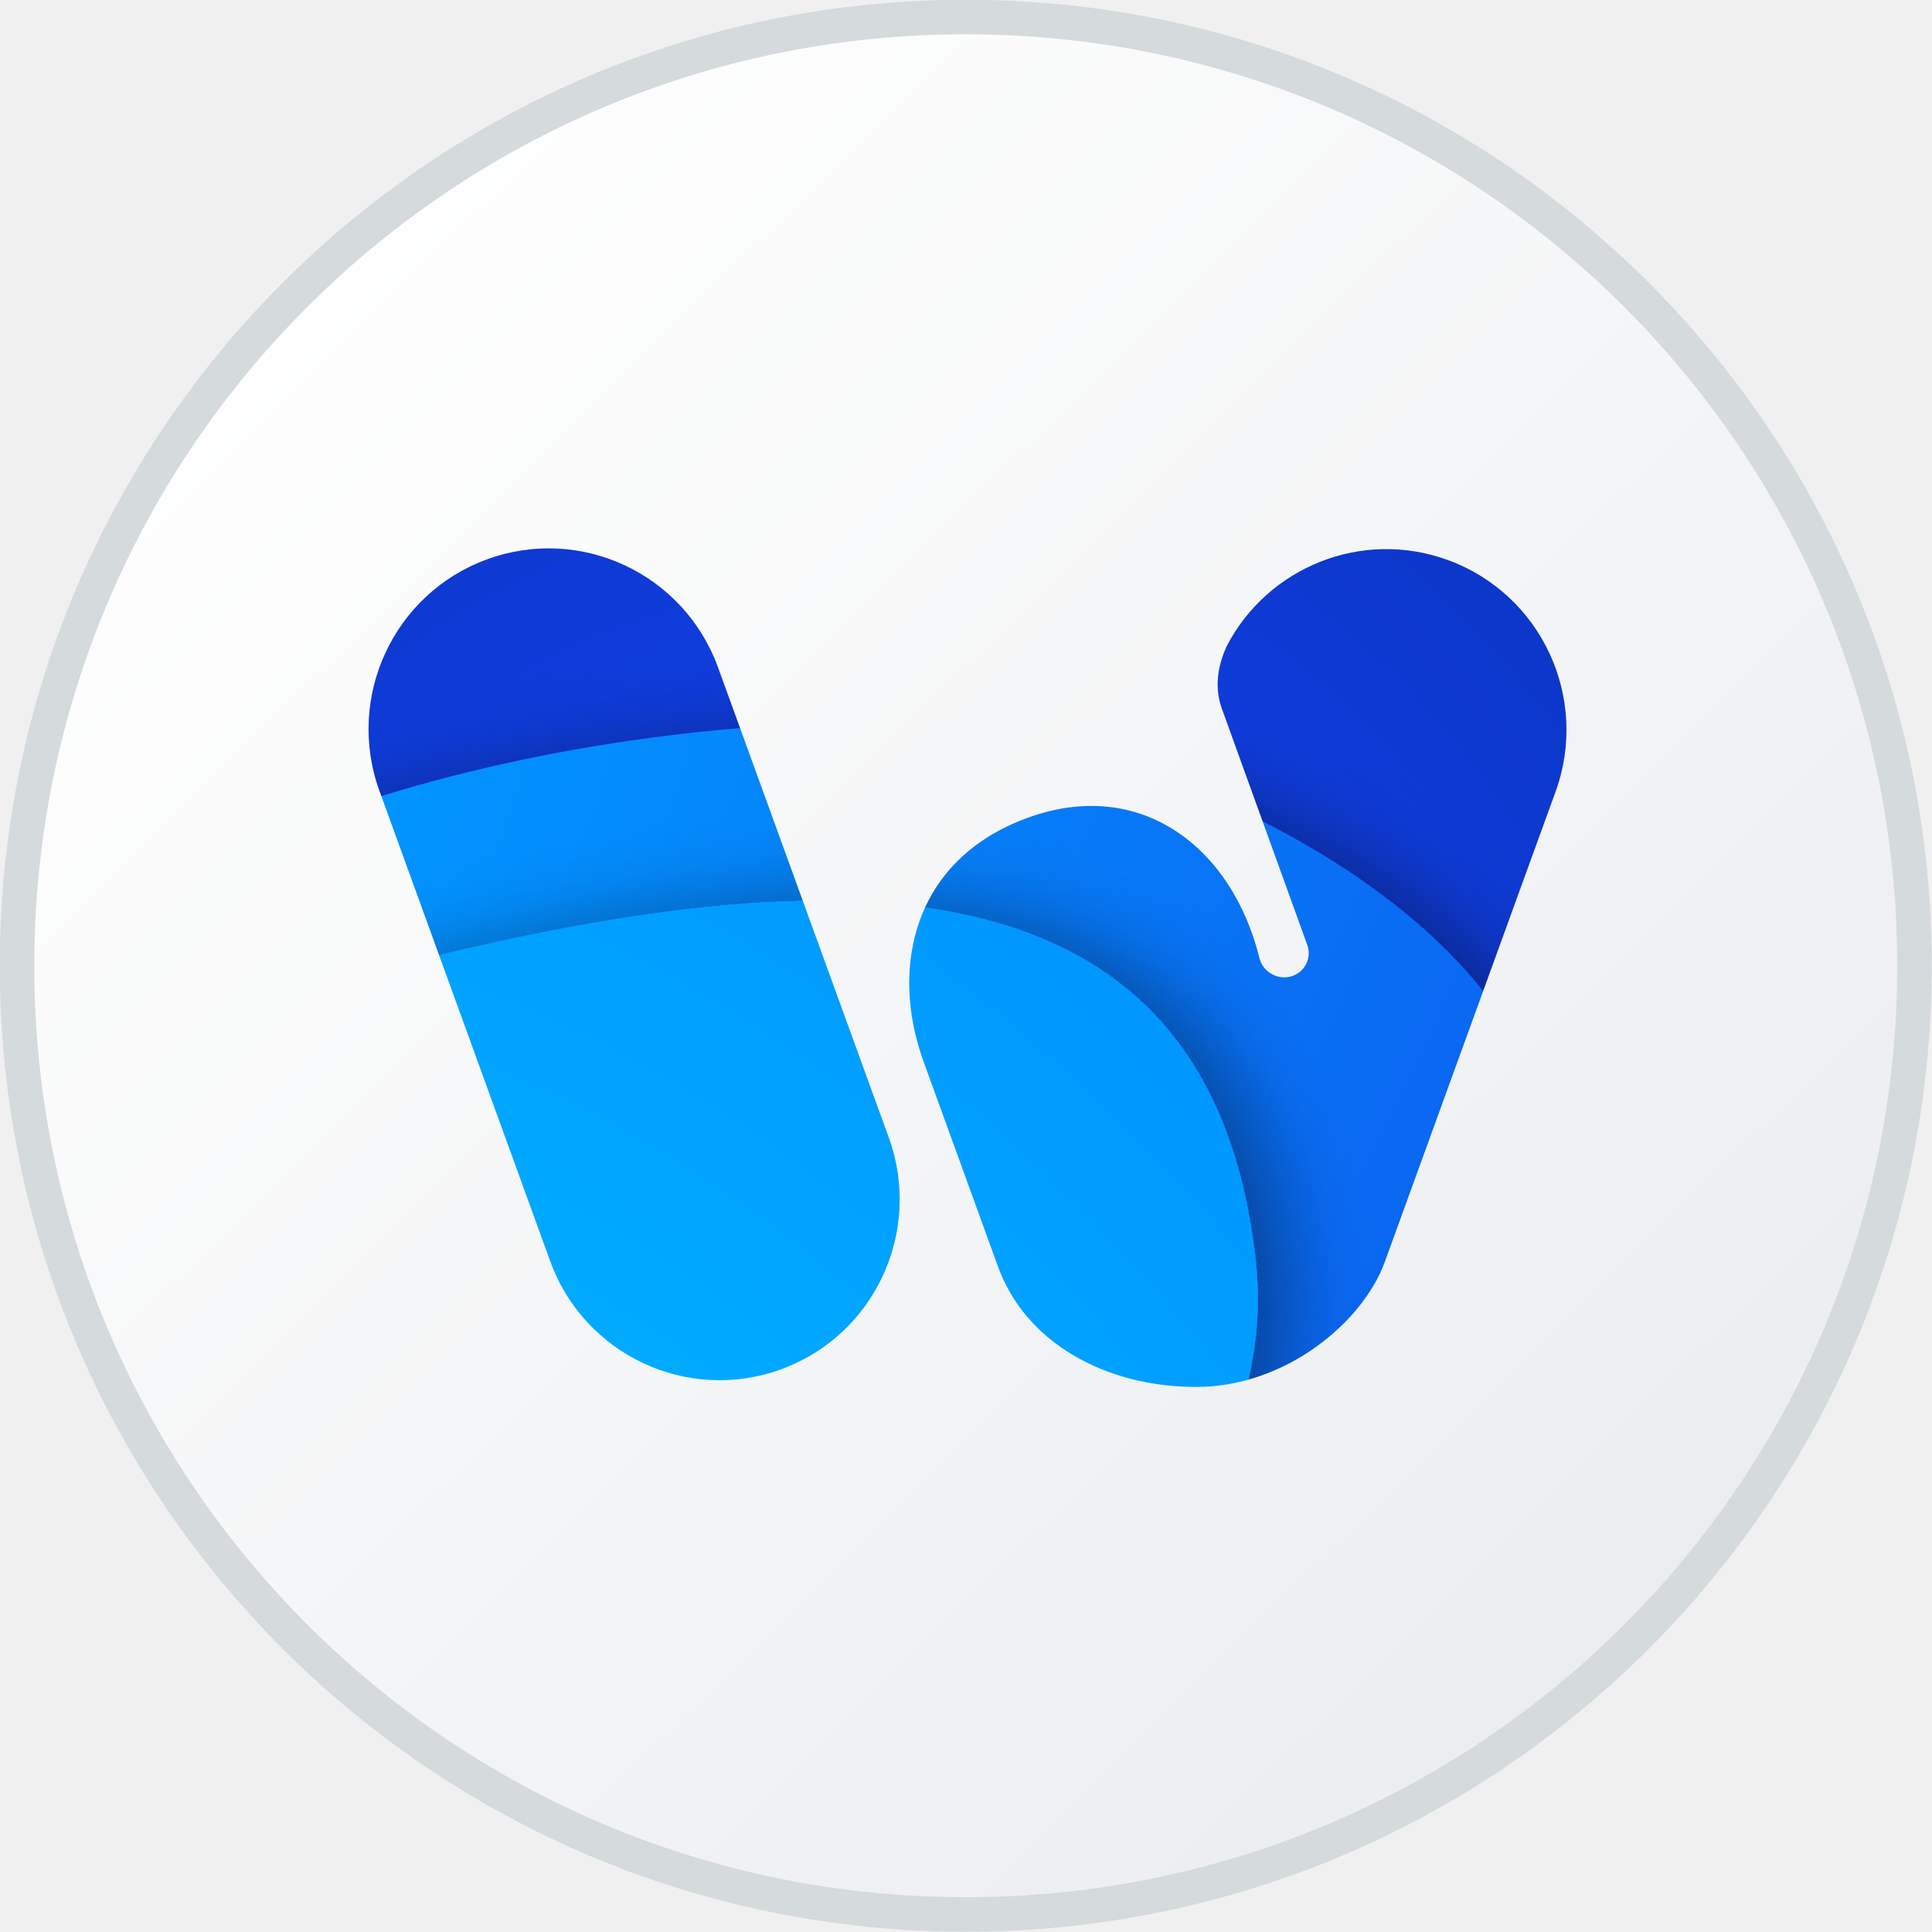
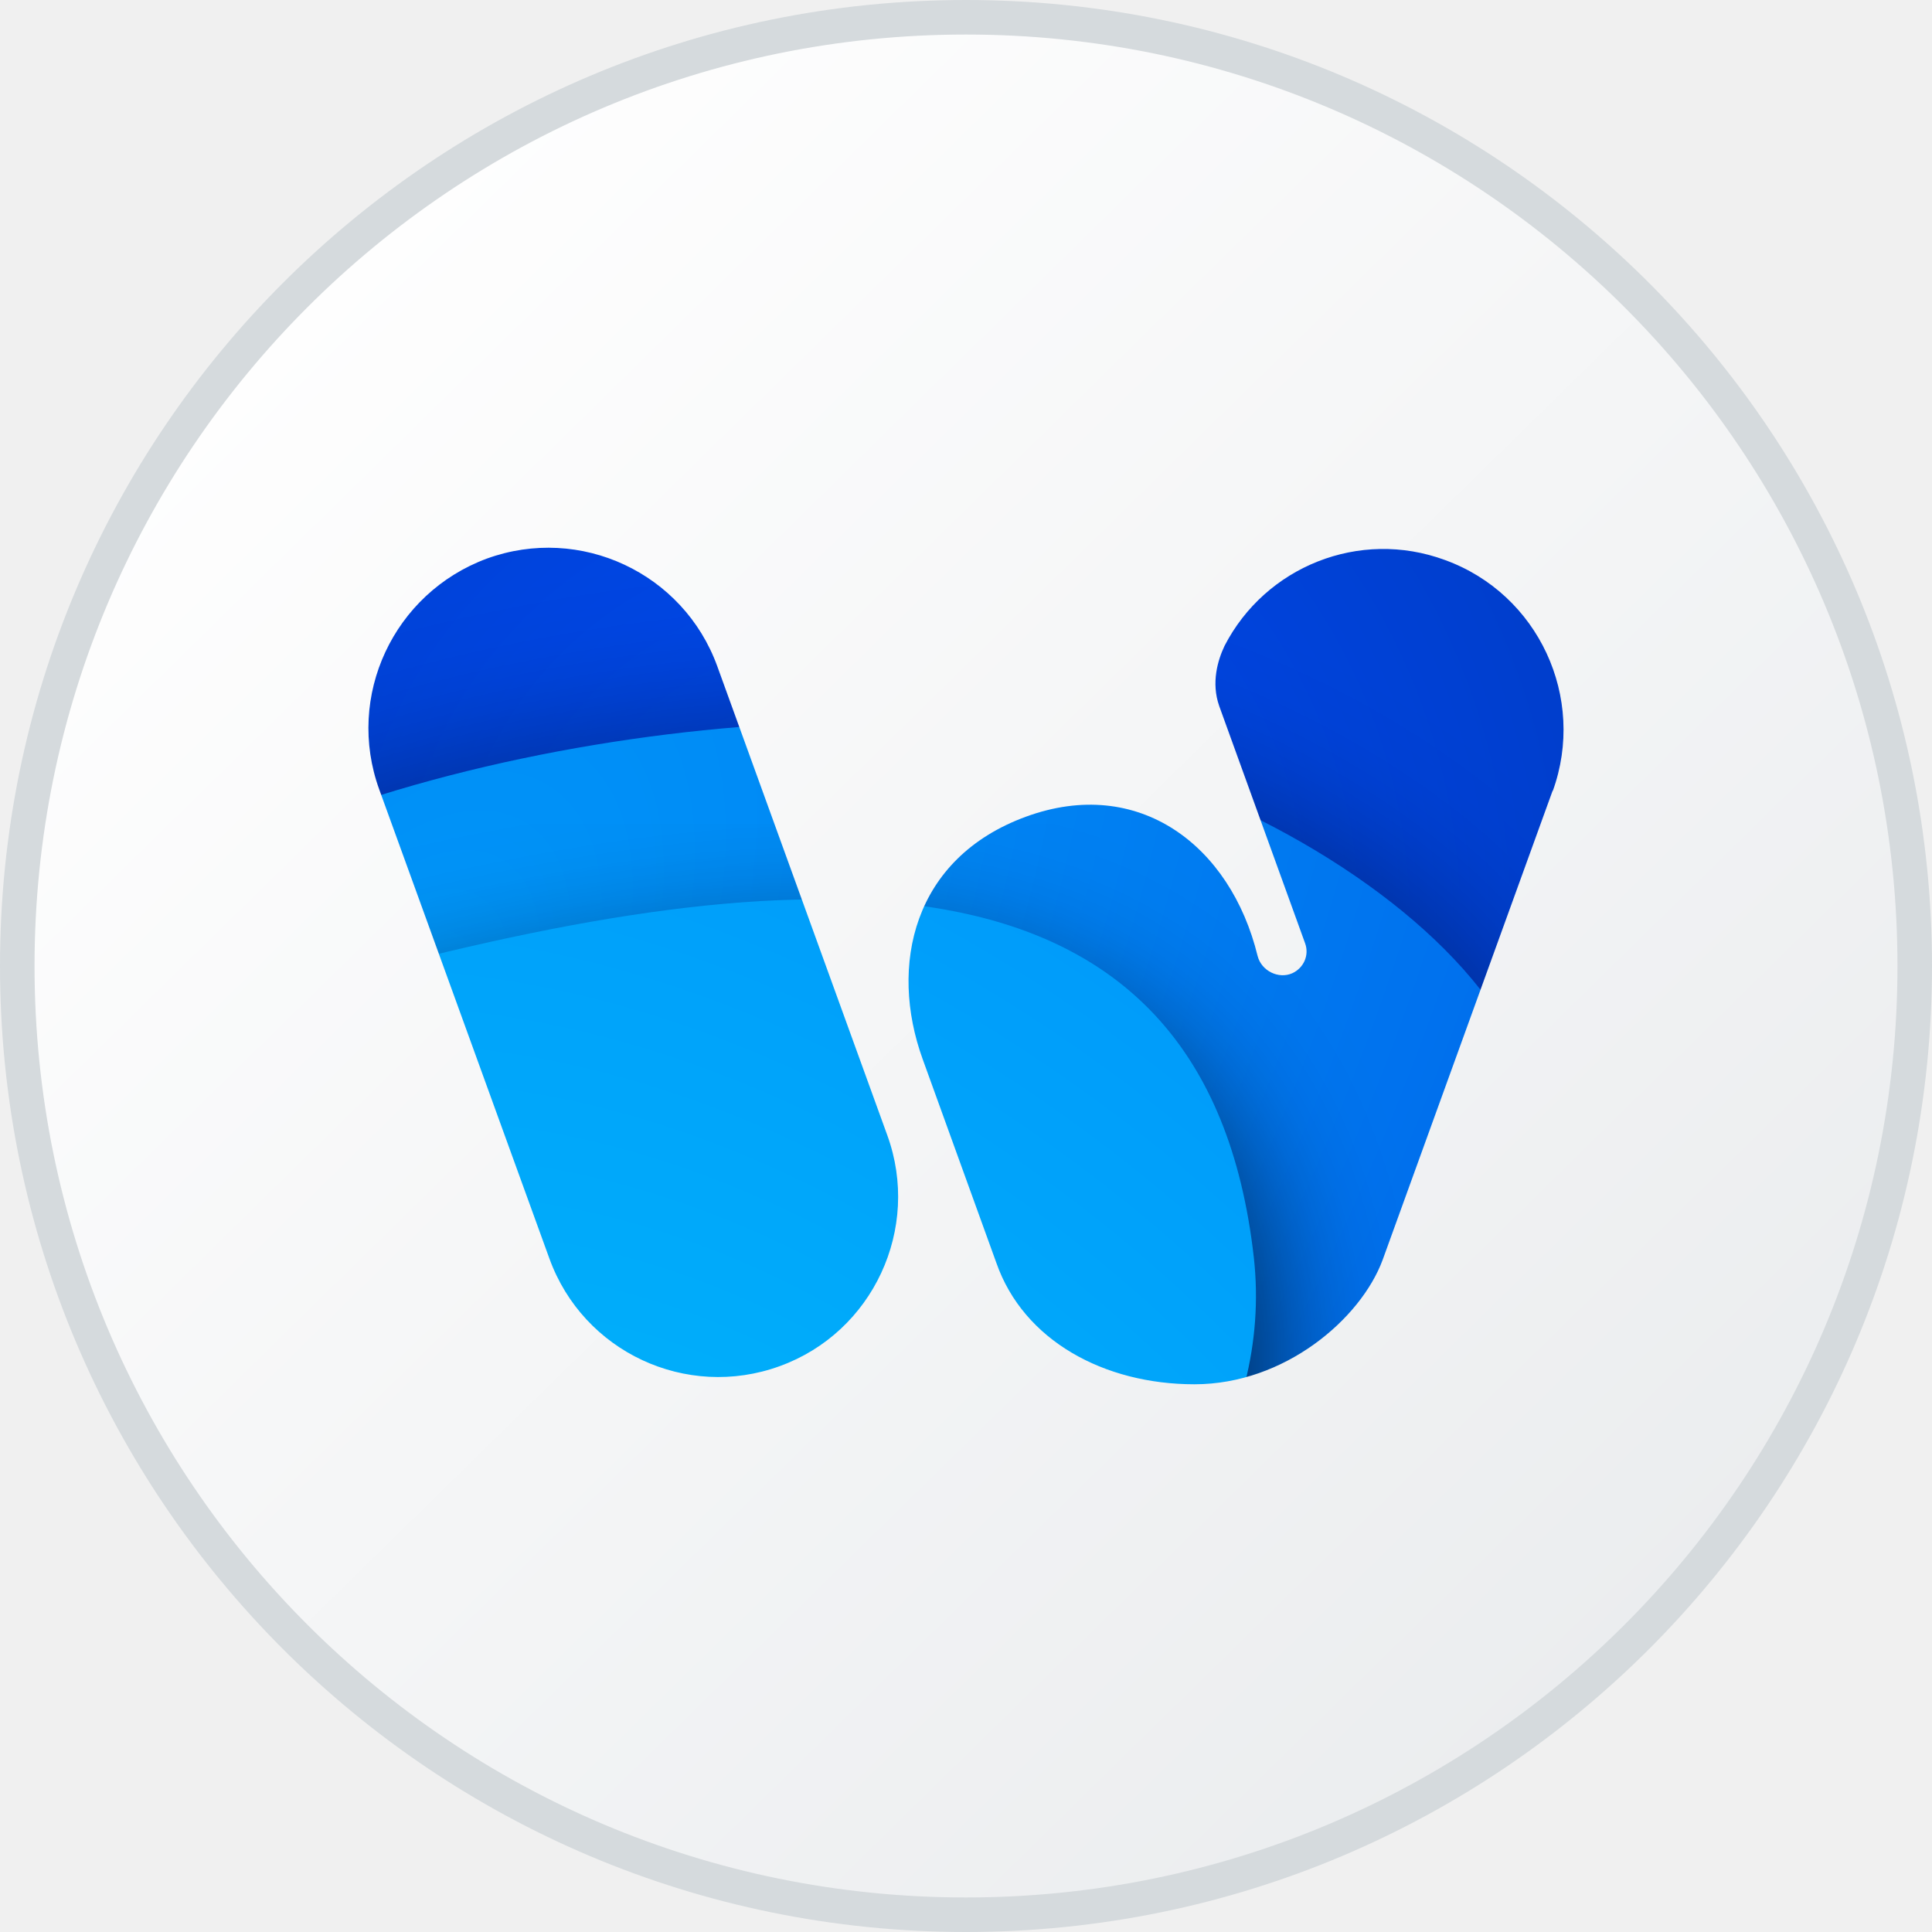
<svg xmlns="http://www.w3.org/2000/svg" width="16" height="16" viewBox="0 0 16 16" fill="none">
-   <circle cx="7.998" cy="7.998" r="7.857" fill="url(#paint0_linear_3514_40239)" stroke="#D5DADD" stroke-width="0.286" />
-   <g clip-path="url(#clip0_3514_40239)">
-     <mask id="mask0_3514_40239" style="mask-type:alpha" maskUnits="userSpaceOnUse" x="2" y="2" width="12" height="12">
-       <path d="M8.262 10.481C8.49 11.122 9.158 11.486 9.906 11.486C10.655 11.486 11.289 10.942 11.467 10.454L12.883 6.555C13.164 5.779 12.765 4.921 11.991 4.638C11.279 4.378 10.498 4.696 10.158 5.353C10.103 5.475 10.048 5.659 10.114 5.855L10.826 7.825C10.862 7.923 10.816 8.033 10.72 8.076C10.602 8.129 10.461 8.06 10.43 7.934C10.203 7.015 9.443 6.429 8.504 6.775C7.564 7.121 7.366 8.013 7.648 8.79L8.262 10.481Z" fill="black" />
-       <path d="M3.142 6.549C2.861 5.773 3.26 4.914 4.034 4.632C4.808 4.349 5.664 4.75 5.946 5.526L7.361 9.422C7.642 10.199 7.243 11.057 6.469 11.34C5.695 11.622 4.839 11.222 4.557 10.446L3.142 6.549Z" fill="black" />
-     </mask>
-     <g mask="url(#mask0_3514_40239)">
-       <g filter="url(#filter0_d_3514_40239)">
-         <path d="M6.413 0.28C8.522 -0.319 11.015 0.714 12.534 3.452C16.447 8.708 19.985 14.812 11.924 17.664C3.862 20.516 4.051 14.665 1.363 9.822C-1.325 4.979 4.305 0.879 6.413 0.28Z" fill="url(#paint1_radial_3514_40239)" />
-       </g>
-       <g filter="url(#filter1_d_3514_40239)">
-         <path d="M12.641 10.012C11.805 11.803 9.412 13.96 7.789 14.104C4.46 14.824 -0.721 11.53 -0.278 9.293C0.165 7.056 4.377 5.963 7.26 5.988C10.143 6.013 13.477 8.222 12.641 10.012Z" fill="url(#paint2_radial_3514_40239)" />
-       </g>
-       <g filter="url(#filter2_d_3514_40239)">
-         <path d="M3.02 8.067C6.753 7.08 10.01 6.937 10.399 10.436C10.714 13.276 6.747 15.576 3.907 15.891C1.067 16.207 -0.555 9.012 3.02 8.067Z" fill="url(#paint3_radial_3514_40239)" />
-       </g>
+   <circle cx="8" cy="8" r="7.857" fill="url(#paint0_linear_6961_26248)" stroke="#D5DADD" stroke-width="0.286" />
+   <mask id="mask0_6961_26248" style="mask-type:luminance" maskUnits="userSpaceOnUse" x="3" y="4" width="10" height="8">
+     <path d="M12.859 6.546L11.45 10.435C11.269 10.922 10.64 11.464 9.892 11.464C9.144 11.464 8.477 11.102 8.252 10.46L7.641 8.771C7.361 7.998 7.56 7.107 8.495 6.764C9.43 6.421 10.191 7.001 10.415 7.917C10.447 8.042 10.59 8.11 10.702 8.06C10.796 8.017 10.845 7.911 10.808 7.811L10.097 5.847C10.029 5.654 10.085 5.467 10.141 5.349C10.478 4.694 11.257 4.376 11.967 4.638C12.741 4.919 13.139 5.779 12.859 6.552V6.546ZM5.94 5.517C5.659 4.744 4.805 4.345 4.032 4.626C3.259 4.912 2.86 5.766 3.141 6.539L4.55 10.423C4.83 11.196 5.684 11.595 6.457 11.314C7.23 11.034 7.629 10.174 7.348 9.401L5.94 5.517Z" fill="white" />
+   </mask>
+   <g mask="url(#mask0_6961_26248)">
+     <g filter="url(#filter0_d_6961_26248)">
+       <path d="M6.407 0.287C8.508 -0.312 10.995 0.717 12.51 3.454C16.412 8.696 19.94 14.786 11.899 17.629C3.858 20.471 4.051 14.637 1.364 9.806C-1.316 4.975 4.3 0.885 6.407 0.287Z" fill="url(#paint1_radial_6961_26248)" />
+     </g>
+     <g filter="url(#filter1_d_6961_26248)">
+       <path d="M12.616 9.993C11.78 11.775 9.393 13.932 7.779 14.076C4.456 14.793 -0.712 11.507 -0.269 9.276C0.174 7.044 4.375 5.953 7.249 5.978C10.122 6.003 13.451 8.204 12.616 9.993Z" fill="url(#paint2_radial_6961_26248)" />
+     </g>
+     <g filter="url(#filter2_d_6961_26248)">
+       <path d="M3.022 8.054C6.744 7.069 9.992 6.926 10.384 10.416C10.696 13.246 6.744 15.54 3.908 15.858C1.071 16.17 -0.543 8.995 3.022 8.054Z" fill="url(#paint3_radial_6961_26248)" />
    </g>
  </g>
  <defs>
-     <filter id="filter0_d_3514_40239" x="0.186" y="-0.534" width="17.525" height="19.691" filterUnits="userSpaceOnUse" color-interpolation-filters="sRGB">
+     <filter id="filter0_d_6961_26248" x="-0.593" y="-0.501" width="18.588" height="20.748" filterUnits="userSpaceOnUse" color-interpolation-filters="sRGB">
      <feFlood flood-opacity="0" result="BackgroundImageFix" />
      <feColorMatrix in="SourceAlpha" type="matrix" values="0 0 0 0 0 0 0 0 0 0 0 0 0 0 0 0 0 0 127 0" result="hardAlpha" />
-       <feOffset dx="0.232" dy="0.046" />
-       <feGaussianBlur stdDeviation="0.348" />
-       <feComposite in2="hardAlpha" operator="out" />
-       <feColorMatrix type="matrix" values="0 0 0 0 0 0 0 0 0 0 0 0 0 0 0 0 0 0 0.4 0" />
-       <feBlend mode="normal" in2="BackgroundImageFix" result="effect1_dropShadow_3514_40239" />
-       <feBlend mode="normal" in="SourceGraphic" in2="effect1_dropShadow_3514_40239" result="shape" />
+       <feOffset dy="0.623" />
+       <feGaussianBlur stdDeviation="0.623" />
+       <feColorMatrix type="matrix" values="0 0 0 0 0 0 0 0 0 0 0 0 0 0 0 0 0 0 0.8 0" />
+       <feBlend mode="normal" in2="BackgroundImageFix" result="effect1_dropShadow_6961_26248" />
+       <feBlend mode="normal" in="SourceGraphic" in2="effect1_dropShadow_6961_26248" result="shape" />
    </filter>
-     <filter id="filter1_d_3514_40239" x="-0.768" y="5.338" width="14.468" height="9.609" filterUnits="userSpaceOnUse" color-interpolation-filters="sRGB">
+     <filter id="filter1_d_6961_26248" x="-1.542" y="4.731" width="15.536" height="10.692" filterUnits="userSpaceOnUse" color-interpolation-filters="sRGB">
      <feFlood flood-opacity="0" result="BackgroundImageFix" />
      <feColorMatrix in="SourceAlpha" type="matrix" values="0 0 0 0 0 0 0 0 0 0 0 0 0 0 0 0 0 0 127 0" result="hardAlpha" />
-       <feOffset dx="0.232" dy="0.046" />
-       <feGaussianBlur stdDeviation="0.348" />
-       <feComposite in2="hardAlpha" operator="out" />
+       <feOffset />
+       <feGaussianBlur stdDeviation="0.623" />
      <feColorMatrix type="matrix" values="0 0 0 0 0 0 0 0 0 0 0 0 0 0 0 0 0 0 0.4 0" />
-       <feBlend mode="normal" in2="BackgroundImageFix" result="effect1_dropShadow_3514_40239" />
-       <feBlend mode="normal" in="SourceGraphic" in2="effect1_dropShadow_3514_40239" result="shape" />
+       <feBlend mode="normal" in2="BackgroundImageFix" result="effect1_dropShadow_6961_26248" />
+       <feBlend mode="normal" in="SourceGraphic" in2="effect1_dropShadow_6961_26248" result="shape" />
    </filter>
-     <filter id="filter2_d_3514_40239" x="0.505" y="6.81" width="10.839" height="9.833" filterUnits="userSpaceOnUse" color-interpolation-filters="sRGB">
+     <filter id="filter2_d_6961_26248" x="-0.271" y="6.824" width="11.919" height="10.914" filterUnits="userSpaceOnUse" color-interpolation-filters="sRGB">
      <feFlood flood-opacity="0" result="BackgroundImageFix" />
      <feColorMatrix in="SourceAlpha" type="matrix" values="0 0 0 0 0 0 0 0 0 0 0 0 0 0 0 0 0 0 127 0" result="hardAlpha" />
-       <feOffset dx="0.232" dy="0.046" />
-       <feGaussianBlur stdDeviation="0.348" />
-       <feComposite in2="hardAlpha" operator="out" />
-       <feColorMatrix type="matrix" values="0 0 0 0 0 0 0 0 0 0 0 0 0 0 0 0 0 0 0.4 0" />
-       <feBlend mode="normal" in2="BackgroundImageFix" result="effect1_dropShadow_3514_40239" />
-       <feBlend mode="normal" in="SourceGraphic" in2="effect1_dropShadow_3514_40239" result="shape" />
+       <feOffset dy="0.623" />
+       <feGaussianBlur stdDeviation="0.623" />
+       <feColorMatrix type="matrix" values="0 0 0 0 0 0 0 0 0 0 0 0 0 0 0 0 0 0 0.8 0" />
+       <feBlend mode="normal" in2="BackgroundImageFix" result="effect1_dropShadow_6961_26248" />
+       <feBlend mode="normal" in="SourceGraphic" in2="effect1_dropShadow_6961_26248" result="shape" />
    </filter>
-     <linearGradient id="paint0_linear_3514_40239" x1="1.449" y1="2.269" x2="13.686" y2="14.746" gradientUnits="userSpaceOnUse">
+     <linearGradient id="paint0_linear_6961_26248" x1="1.451" y1="2.271" x2="13.688" y2="14.748" gradientUnits="userSpaceOnUse">
      <stop stop-color="white" />
      <stop offset="1" stop-color="#EAECEE" />
    </linearGradient>
-     <radialGradient id="paint1_radial_3514_40239" cx="0" cy="0" r="1" gradientUnits="userSpaceOnUse" gradientTransform="translate(6.93867 10.2515) rotate(-75.6513) scale(16.5212 16.2929)">
-       <stop stop-color="#1348FF" />
-       <stop offset="1" stop-color="#06238D" />
+     <radialGradient id="paint1_radial_6961_26248" cx="0" cy="0" r="1" gradientUnits="userSpaceOnUse" gradientTransform="translate(6.87613 7.60933) rotate(-75.65) scale(16.4754 16.251)">
+       <stop stop-color="#004DF8" />
+       <stop offset="1" stop-color="#002688" />
    </radialGradient>
-     <radialGradient id="paint2_radial_3514_40239" cx="0" cy="0" r="1" gradientUnits="userSpaceOnUse" gradientTransform="translate(2.85358 6.9317) rotate(31.98) scale(15.795 28.527)">
-       <stop stop-color="#0195FF" />
-       <stop offset="1" stop-color="#1147E9" />
+     <radialGradient id="paint2_radial_6961_26248" cx="0" cy="0" r="1" gradientUnits="userSpaceOnUse" gradientTransform="translate(3.28789 8.47793) rotate(31.98) scale(15.7523 28.4502)">
+       <stop stop-color="#0097F9" />
+       <stop offset="1" stop-color="#004BE2" />
    </radialGradient>
-     <radialGradient id="paint3_radial_3514_40239" cx="0" cy="0" r="1" gradientUnits="userSpaceOnUse" gradientTransform="translate(3.54823 15.1582) rotate(-46.9579) scale(12.1701 16.74)">
-       <stop stop-color="#00BBFF" />
-       <stop offset="1" stop-color="#008BFF" />
+     <radialGradient id="paint3_radial_6961_26248" cx="0" cy="0" r="1" gradientUnits="userSpaceOnUse" gradientTransform="translate(5.49111 15.6307) rotate(-46.96) scale(12.1368 16.6936)">
+       <stop stop-color="#00BCFB" />
+       <stop offset="1" stop-color="#008DF9" />
    </radialGradient>
-     <clipPath id="clip0_3514_40239">
-       <rect width="10" height="10" fill="white" transform="translate(2.99756 2.99854)" />
-     </clipPath>
  </defs>
</svg>
